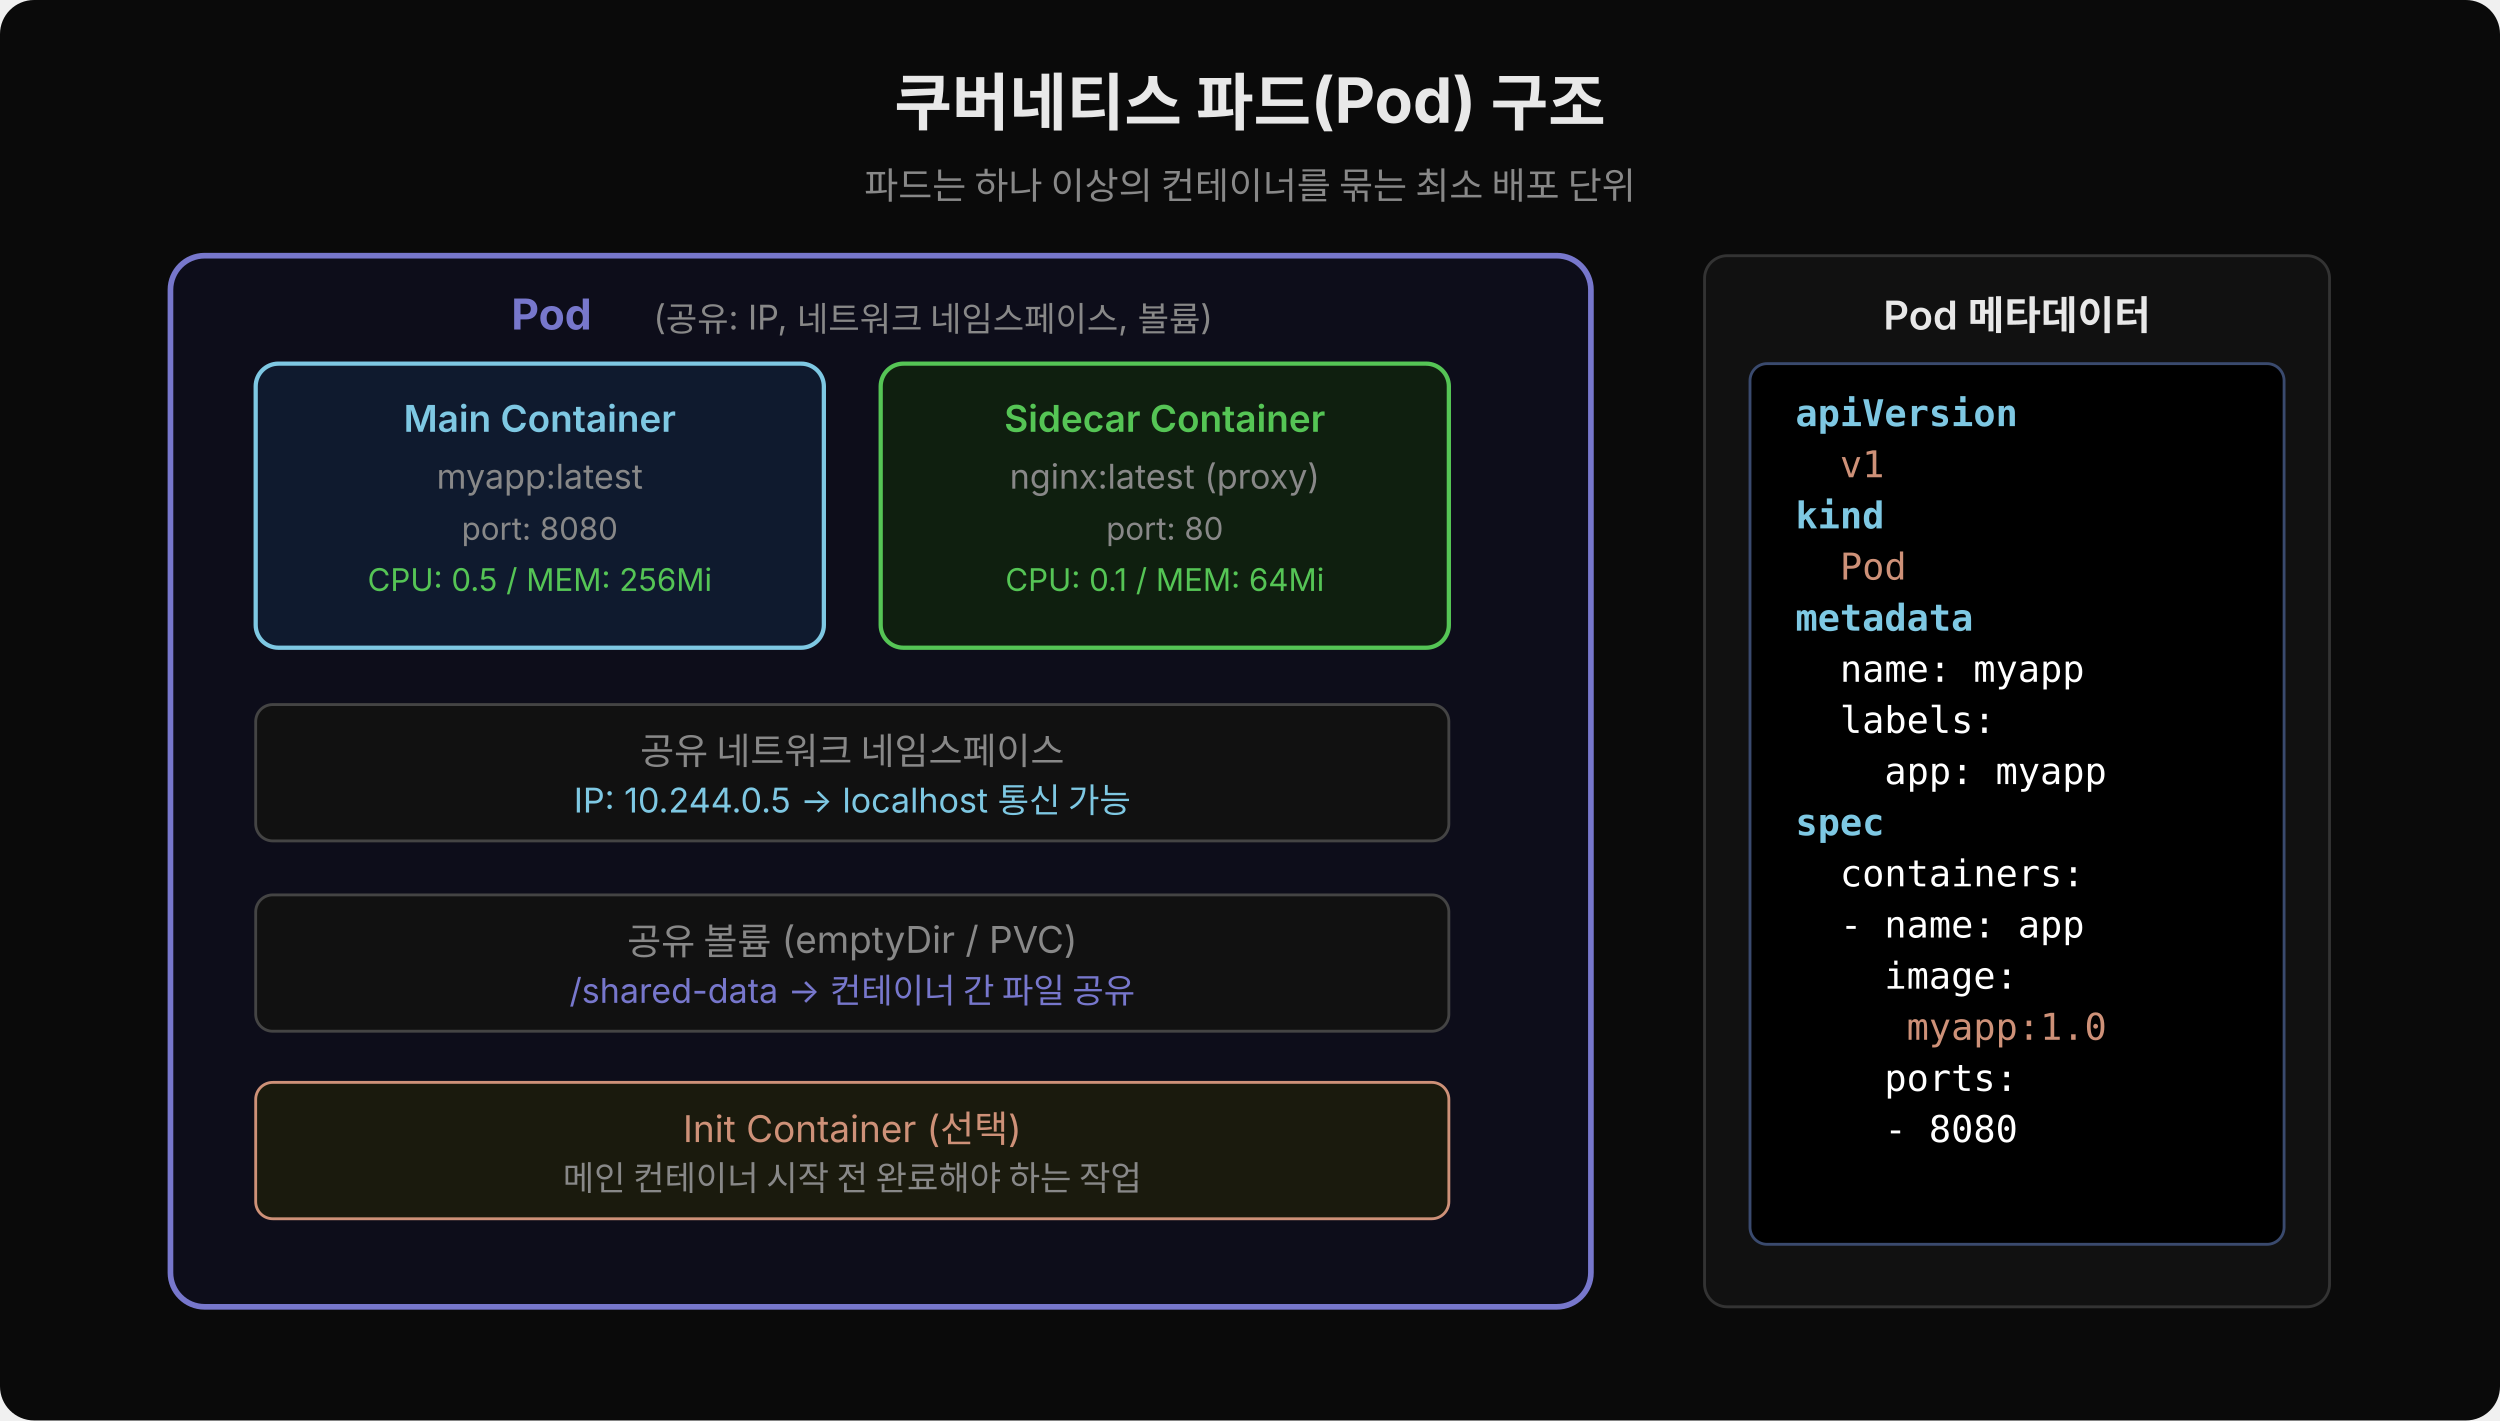
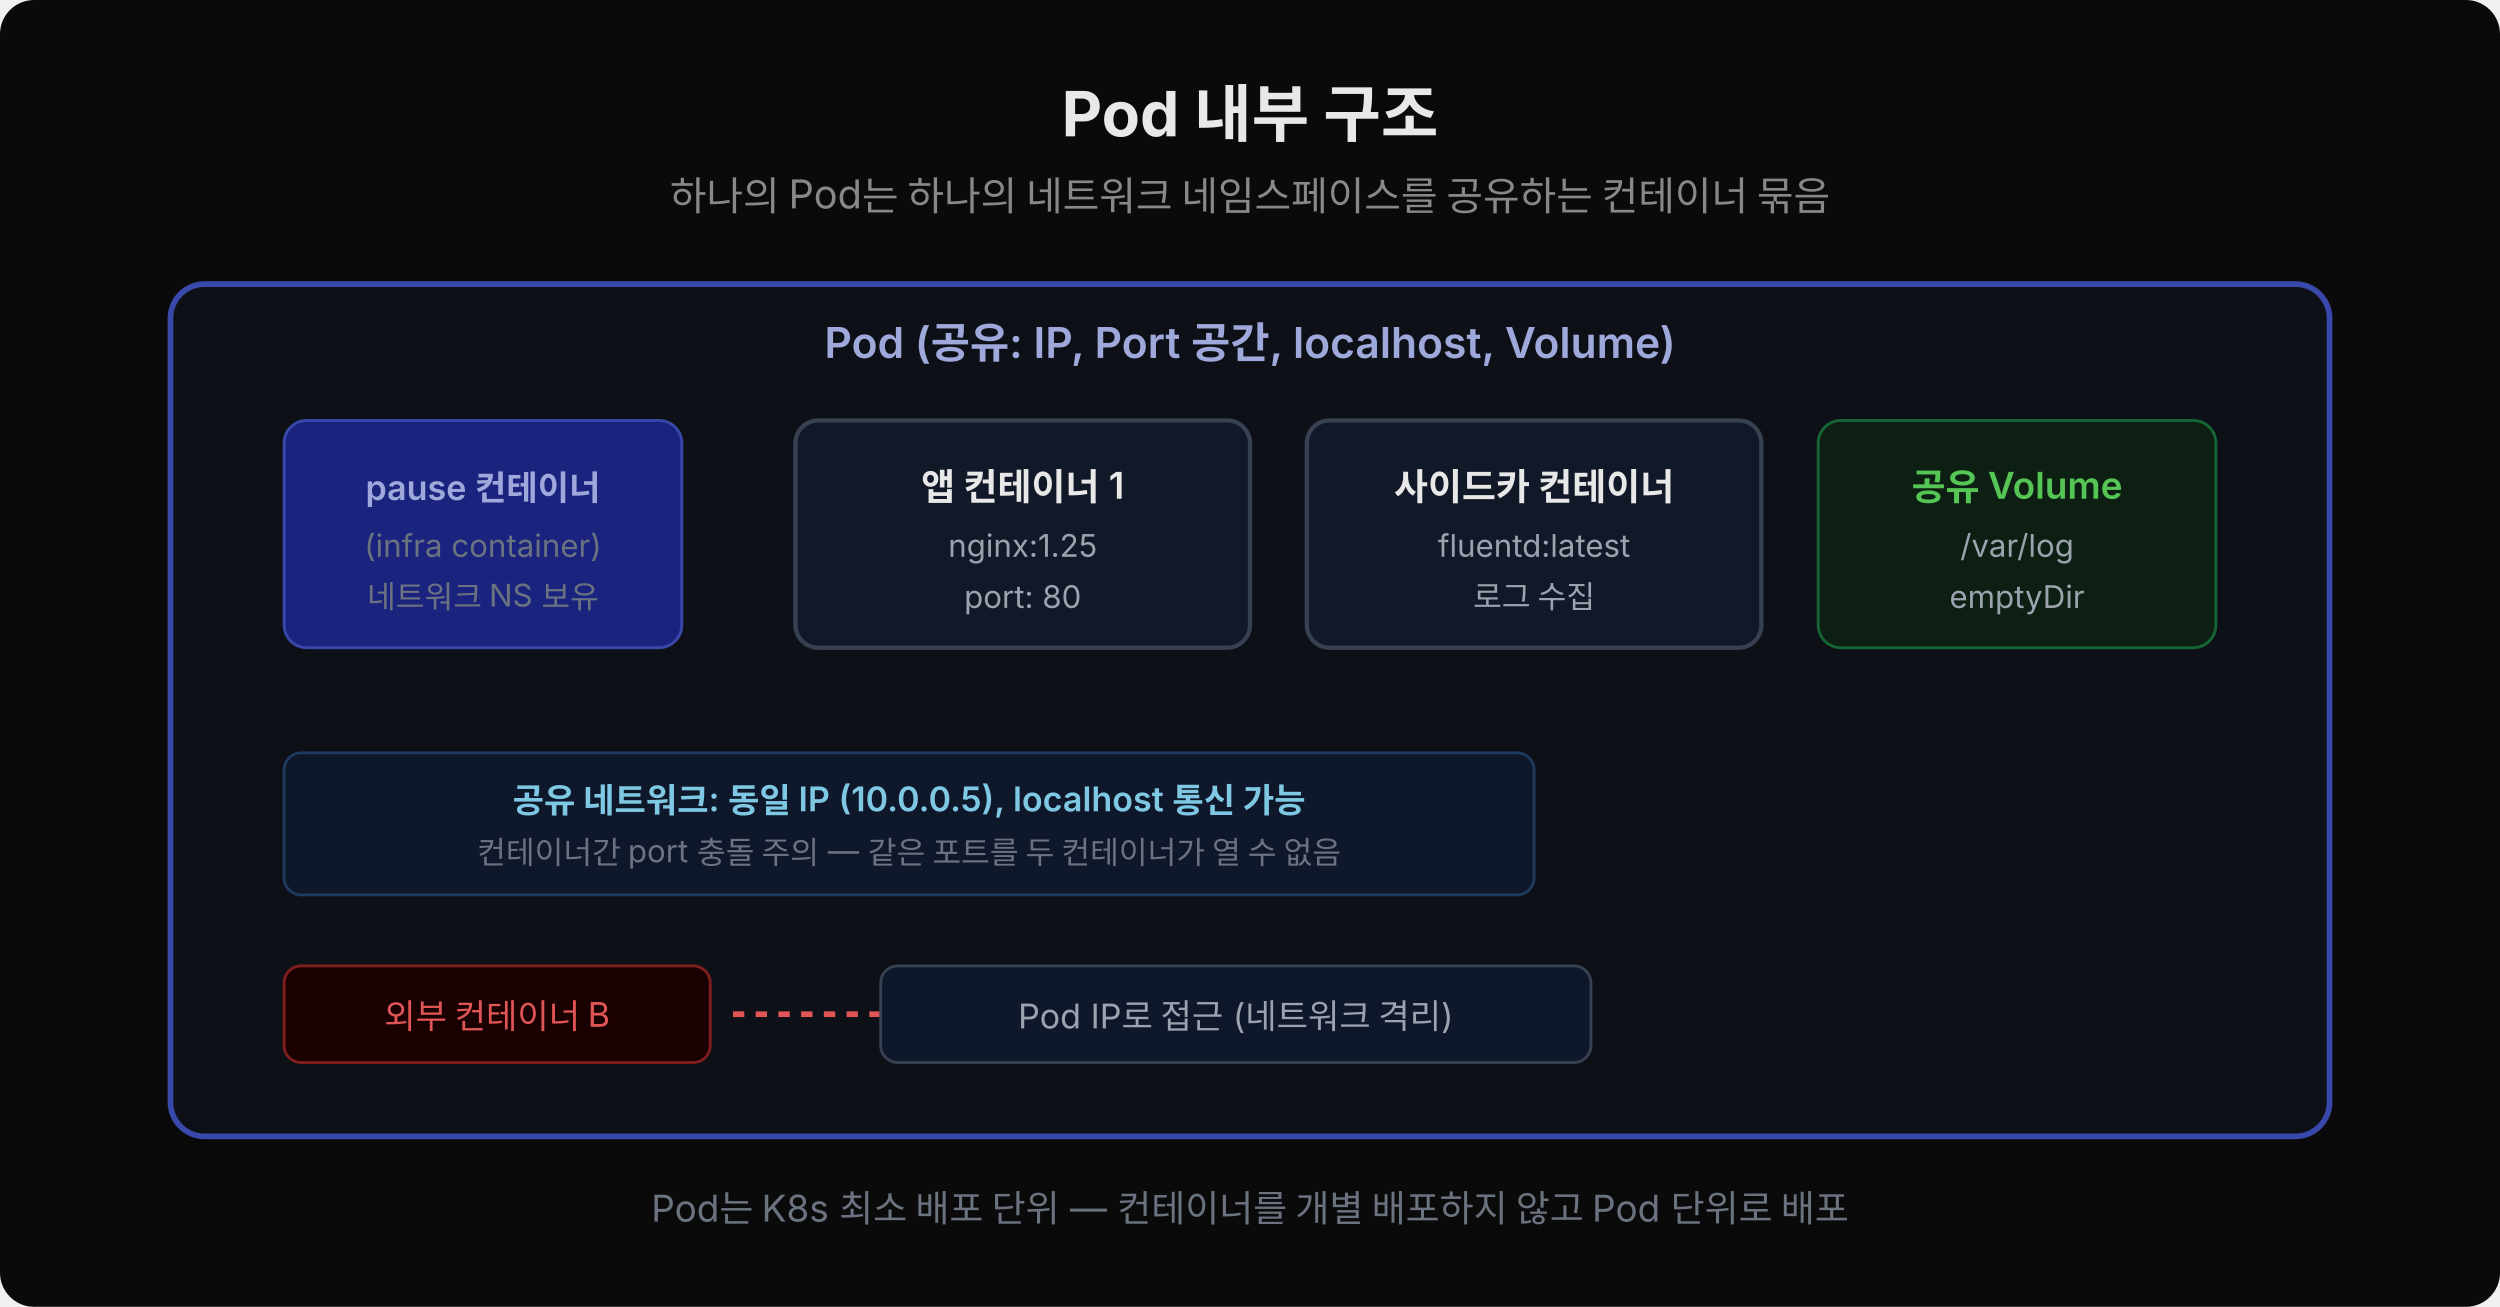
- <svg xmlns="http://www.w3.org/2000/svg" width="880" height="500" viewBox="0 0 880 500">
+ <svg xmlns="http://www.w3.org/2000/svg" width="880" height="460" viewBox="0 0 880 460">
  <defs>
    <marker id="arr" viewBox="0 0 14 14" refX="12" refY="7" markerUnits="userSpaceOnUse" markerWidth="14" markerHeight="14" orient="auto">
      <path d="M 0 0 L 13 7 L 0 14 z" fill="#7ec8e3" />
    </marker>
  </defs>
-   <rect width="880" height="500" fill="#0a0a0a" rx="12" />
-   <text x="440" y="44" text-anchor="middle" font-family="'Wanted Sans Variable','Wanted Sans',-apple-system,sans-serif" font-size="22" font-weight="700" fill="#e8e8e8">쿠버네티스 파드(Pod) 구조</text>
-   <text x="440" y="70" text-anchor="middle" font-family="'Wanted Sans Variable','Wanted Sans',-apple-system,sans-serif" font-size="13" fill="#888">파드는 하나 이상의 컨테이너를 묶는 최소 배포 단위</text>
-   <rect x="60" y="90" width="500" height="370" rx="12" fill="#0d0d1a" stroke="#7777cc" stroke-width="2" />
-   <text x="180" y="116" font-family="'Wanted Sans Variable','Wanted Sans',-apple-system,sans-serif" font-size="15" font-weight="700" fill="#7777cc">Pod</text>
-   <text x="230" y="116" font-family="'Wanted Sans Variable','Wanted Sans',-apple-system,sans-serif" font-size="12" fill="#888">(공유: IP, 네트워크 네임스페이스, 볼륨)</text>
-   <rect x="90" y="128" width="200" height="100" rx="8" fill="#0f1a2e" stroke="#7ec8e3" stroke-width="1.5" />
-   <text x="190" y="152" text-anchor="middle" font-family="'Wanted Sans Variable','Wanted Sans',-apple-system,sans-serif" font-size="13" font-weight="600" fill="#7ec8e3">Main Container</text>
-   <text x="190" y="172" text-anchor="middle" font-family="'Wanted Sans Variable','Wanted Sans',-apple-system,sans-serif" font-size="12" fill="#888">myapp:latest</text>
-   <text x="190" y="190" text-anchor="middle" font-family="'Wanted Sans Variable','Wanted Sans',-apple-system,sans-serif" font-size="11" fill="#888">port: 8080</text>
-   <text x="190" y="208" text-anchor="middle" font-family="'Wanted Sans Variable','Wanted Sans',-apple-system,sans-serif" font-size="11" fill="#55c555">CPU: 0.5 / MEM: 256Mi</text>
-   <rect x="310" y="128" width="200" height="100" rx="8" fill="#0f1f0f" stroke="#55c555" stroke-width="1.5" />
-   <text x="410" y="152" text-anchor="middle" font-family="'Wanted Sans Variable','Wanted Sans',-apple-system,sans-serif" font-size="13" font-weight="600" fill="#55c555">Sidecar Container</text>
-   <text x="410" y="172" text-anchor="middle" font-family="'Wanted Sans Variable','Wanted Sans',-apple-system,sans-serif" font-size="12" fill="#888">nginx:latest (proxy)</text>
-   <text x="410" y="190" text-anchor="middle" font-family="'Wanted Sans Variable','Wanted Sans',-apple-system,sans-serif" font-size="11" fill="#888">port: 80</text>
-   <text x="410" y="208" text-anchor="middle" font-family="'Wanted Sans Variable','Wanted Sans',-apple-system,sans-serif" font-size="11" fill="#55c555">CPU: 0.1 / MEM: 64Mi</text>
-   <rect x="90" y="248" width="420" height="48" rx="6" fill="#111" stroke="#444" stroke-width="1" />
-   <text x="300" y="269" text-anchor="middle" font-family="'Wanted Sans Variable','Wanted Sans',-apple-system,sans-serif" font-size="13" fill="#888">공유 네트워크 네임스페이스</text>
-   <text x="300" y="286" text-anchor="middle" font-family="'Wanted Sans Variable','Wanted Sans',-apple-system,sans-serif" font-size="12" fill="#7ec8e3">IP: 10.244.0.5  → localhost 통신 가능</text>
-   <rect x="90" y="315" width="420" height="48" rx="6" fill="#111" stroke="#444" stroke-width="1" />
-   <text x="300" y="336" text-anchor="middle" font-family="'Wanted Sans Variable','Wanted Sans',-apple-system,sans-serif" font-size="13" fill="#888">공유 볼륨 (emptyDir / PVC)</text>
-   <text x="300" y="353" text-anchor="middle" font-family="'Wanted Sans Variable','Wanted Sans',-apple-system,sans-serif" font-size="12" fill="#7777cc">/shared-data  → 컨테이너 간 파일 공유</text>
-   <rect x="90" y="381" width="420" height="48" rx="6" fill="#1a1a0d" stroke="#ce9178" stroke-width="1" />
-   <text x="300" y="402" text-anchor="middle" font-family="'Wanted Sans Variable','Wanted Sans',-apple-system,sans-serif" font-size="13" fill="#ce9178">Init Container (선택)</text>
-   <text x="300" y="419" text-anchor="middle" font-family="'Wanted Sans Variable','Wanted Sans',-apple-system,sans-serif" font-size="12" fill="#888">메인 컨테이너 시작 전 완료해야 하는 작업</text>
-   <rect x="600" y="90" width="220" height="370" rx="8" fill="#111" stroke="#333" stroke-width="1" />
-   <text x="710" y="116" text-anchor="middle" font-family="'Wanted Sans Variable','Wanted Sans',-apple-system,sans-serif" font-size="14" font-weight="600" fill="#e8e8e8">Pod 메타데이터</text>
-   <rect x="616" y="128" width="188" height="310" rx="6" fill="#000000" stroke="#3a4a6e" stroke-width="1" />
-   <text x="632" y="150" font-family="'JetBrains Mono','Menlo','Consolas',monospace" font-size="13" fill="#7ec8e3" font-weight="600" xml:space="preserve">apiVersion</text>
-   <text x="632" y="168" font-family="'JetBrains Mono','Menlo','Consolas',monospace" font-size="13" fill="#ce9178" xml:space="preserve">  v1</text>
-   <text x="632" y="186" font-family="'JetBrains Mono','Menlo','Consolas',monospace" font-size="13" fill="#7ec8e3" font-weight="600" xml:space="preserve">kind</text>
-   <text x="632" y="204" font-family="'JetBrains Mono','Menlo','Consolas',monospace" font-size="13" fill="#ce9178" xml:space="preserve">  Pod</text>
-   <text x="632" y="222" font-family="'JetBrains Mono','Menlo','Consolas',monospace" font-size="13" fill="#7ec8e3" font-weight="600" xml:space="preserve">metadata</text>
-   <text x="632" y="240" font-family="'JetBrains Mono','Menlo','Consolas',monospace" font-size="13" fill="#ffffff" xml:space="preserve">  name: myapp</text>
-   <text x="632" y="258" font-family="'JetBrains Mono','Menlo','Consolas',monospace" font-size="13" fill="#ffffff" xml:space="preserve">  labels:</text>
-   <text x="632" y="276" font-family="'JetBrains Mono','Menlo','Consolas',monospace" font-size="13" fill="#ffffff" xml:space="preserve">    app: myapp</text>
-   <text x="632" y="294" font-family="'JetBrains Mono','Menlo','Consolas',monospace" font-size="13" fill="#7ec8e3" font-weight="600" xml:space="preserve">spec</text>
-   <text x="632" y="312" font-family="'JetBrains Mono','Menlo','Consolas',monospace" font-size="13" fill="#ffffff" xml:space="preserve">  containers:</text>
-   <text x="632" y="330" font-family="'JetBrains Mono','Menlo','Consolas',monospace" font-size="13" fill="#ffffff" xml:space="preserve">  - name: app</text>
-   <text x="632" y="348" font-family="'JetBrains Mono','Menlo','Consolas',monospace" font-size="13" fill="#ffffff" xml:space="preserve">    image:</text>
-   <text x="632" y="366" font-family="'JetBrains Mono','Menlo','Consolas',monospace" font-size="13" fill="#ce9178" xml:space="preserve">     myapp:1.0</text>
-   <text x="632" y="384" font-family="'JetBrains Mono','Menlo','Consolas',monospace" font-size="13" fill="#ffffff" xml:space="preserve">    ports:</text>
-   <text x="632" y="402" font-family="'JetBrains Mono','Menlo','Consolas',monospace" font-size="13" fill="#ffffff" xml:space="preserve">    - 8080</text>
+   <rect width="880" height="460" fill="#0a0a0a" rx="12" />
+   <text x="440" y="48" font-family="'Wanted Sans Variable','Wanted Sans',-apple-system,sans-serif" font-size="22" font-weight="700" fill="#e8e8e8" text-anchor="middle">Pod 내부 구조</text>
+   <text x="440" y="74" font-family="'Wanted Sans Variable','Wanted Sans',-apple-system,sans-serif" font-size="14" fill="#888" text-anchor="middle">하나의 Pod는 하나의 네트워크 네임스페이스를 공유하는 컨테이너 묶음</text>
+   <rect x="60" y="100" width="760" height="300" rx="12" fill="#0d1117" stroke="#3949ab" stroke-width="2" />
+   <text x="440" y="126" font-family="'Wanted Sans Variable','Wanted Sans',-apple-system,sans-serif" font-size="15" font-weight="600" fill="#9fa8da" text-anchor="middle">Pod (공유: IP, Port 공간, localhost, Volume)</text>
+   <rect x="100" y="148" width="140" height="80" rx="8" fill="#1a237e" stroke="#3949ab" stroke-width="1" />
+   <text x="170" y="176" font-family="'Wanted Sans Variable','Wanted Sans',-apple-system,sans-serif" font-size="12" font-weight="600" fill="#9fa8da" text-anchor="middle">pause 컨테이너</text>
+   <text x="170" y="196" font-family="'Wanted Sans Variable','Wanted Sans',-apple-system,sans-serif" font-size="11" fill="#6b7280" text-anchor="middle">(infra container)</text>
+   <text x="170" y="214" font-family="'Wanted Sans Variable','Wanted Sans',-apple-system,sans-serif" font-size="11" fill="#6b7280" text-anchor="middle">네트워크 NS 보유</text>
+   <rect x="280" y="148" width="160" height="80" rx="8" fill="#111827" stroke="#374151" stroke-width="1.5" />
+   <text x="360" y="176" font-family="'Wanted Sans Variable','Wanted Sans',-apple-system,sans-serif" font-size="13" font-weight="600" fill="#e8e8e8" text-anchor="middle">앱 컨테이너 1</text>
+   <text x="360" y="196" font-family="'Wanted Sans Variable','Wanted Sans',-apple-system,sans-serif" font-size="11" fill="#9ca3af" text-anchor="middle">nginx:1.25</text>
+   <text x="360" y="214" font-family="'Wanted Sans Variable','Wanted Sans',-apple-system,sans-serif" font-size="11" fill="#9ca3af" text-anchor="middle">port: 80</text>
+   <rect x="460" y="148" width="160" height="80" rx="8" fill="#111827" stroke="#374151" stroke-width="1.5" />
+   <text x="540" y="176" font-family="'Wanted Sans Variable','Wanted Sans',-apple-system,sans-serif" font-size="13" font-weight="600" fill="#e8e8e8" text-anchor="middle">사이드카 컨테이너</text>
+   <text x="540" y="196" font-family="'Wanted Sans Variable','Wanted Sans',-apple-system,sans-serif" font-size="11" fill="#9ca3af" text-anchor="middle">fluentd:latest</text>
+   <text x="540" y="214" font-family="'Wanted Sans Variable','Wanted Sans',-apple-system,sans-serif" font-size="11" fill="#9ca3af" text-anchor="middle">로그 수집</text>
+   <rect x="640" y="148" width="140" height="80" rx="8" fill="#0d1f12" stroke="#166534" stroke-width="1" />
+   <text x="710" y="176" font-family="'Wanted Sans Variable','Wanted Sans',-apple-system,sans-serif" font-size="13" font-weight="600" fill="#55c555" text-anchor="middle">공유 Volume</text>
+   <text x="710" y="196" font-family="'Wanted Sans Variable','Wanted Sans',-apple-system,sans-serif" font-size="11" fill="#9ca3af" text-anchor="middle">/var/log</text>
+   <text x="710" y="214" font-family="'Wanted Sans Variable','Wanted Sans',-apple-system,sans-serif" font-size="11" fill="#9ca3af" text-anchor="middle">emptyDir</text>
+   <rect x="100" y="265" width="440" height="50" rx="6" fill="#0f172a" stroke="#1e3a5f" stroke-width="1" />
+   <text x="320" y="286" font-family="'Wanted Sans Variable','Wanted Sans',-apple-system,sans-serif" font-size="12" font-weight="600" fill="#7ec8e3" text-anchor="middle">공유 네트워크: 동일 IP (10.0.0.5), localhost 통신 가능</text>
+   <text x="320" y="304" font-family="'Wanted Sans Variable','Wanted Sans',-apple-system,sans-serif" font-size="11" fill="#6b7280" text-anchor="middle">컨테이너간 port 충돌 주의 — 같은 포트를 두 컨테이너가 열 수 없음</text>
+   <rect x="100" y="340" width="150" height="34" rx="6" fill="#1a0000" stroke="#7f1d1d" stroke-width="1" />
+   <text x="175" y="362" font-family="'Wanted Sans Variable','Wanted Sans',-apple-system,sans-serif" font-size="12" fill="#e05555" text-anchor="middle">외부 컨테이너 B</text>
+   <line x1="258" y1="357" x2="310" y2="357" stroke="#e05555" stroke-width="2" stroke-dasharray="4,4" />
+   <rect x="310" y="340" width="250" height="34" rx="6" fill="#0f172a" stroke="#374151" stroke-width="1" />
+   <text x="435" y="362" font-family="'Wanted Sans Variable','Wanted Sans',-apple-system,sans-serif" font-size="12" fill="#9ca3af" text-anchor="middle">Pod IP로 접근 (네트워크 격리)</text>
+   <text x="440" y="430" font-family="'Wanted Sans Variable','Wanted Sans',-apple-system,sans-serif" font-size="13" fill="#6b7280" text-anchor="middle">Pod는 K8s 최소 배포 단위 — 컨테이너를 개별 배포하지 않고 Pod 단위로 배포</text>
</svg>
